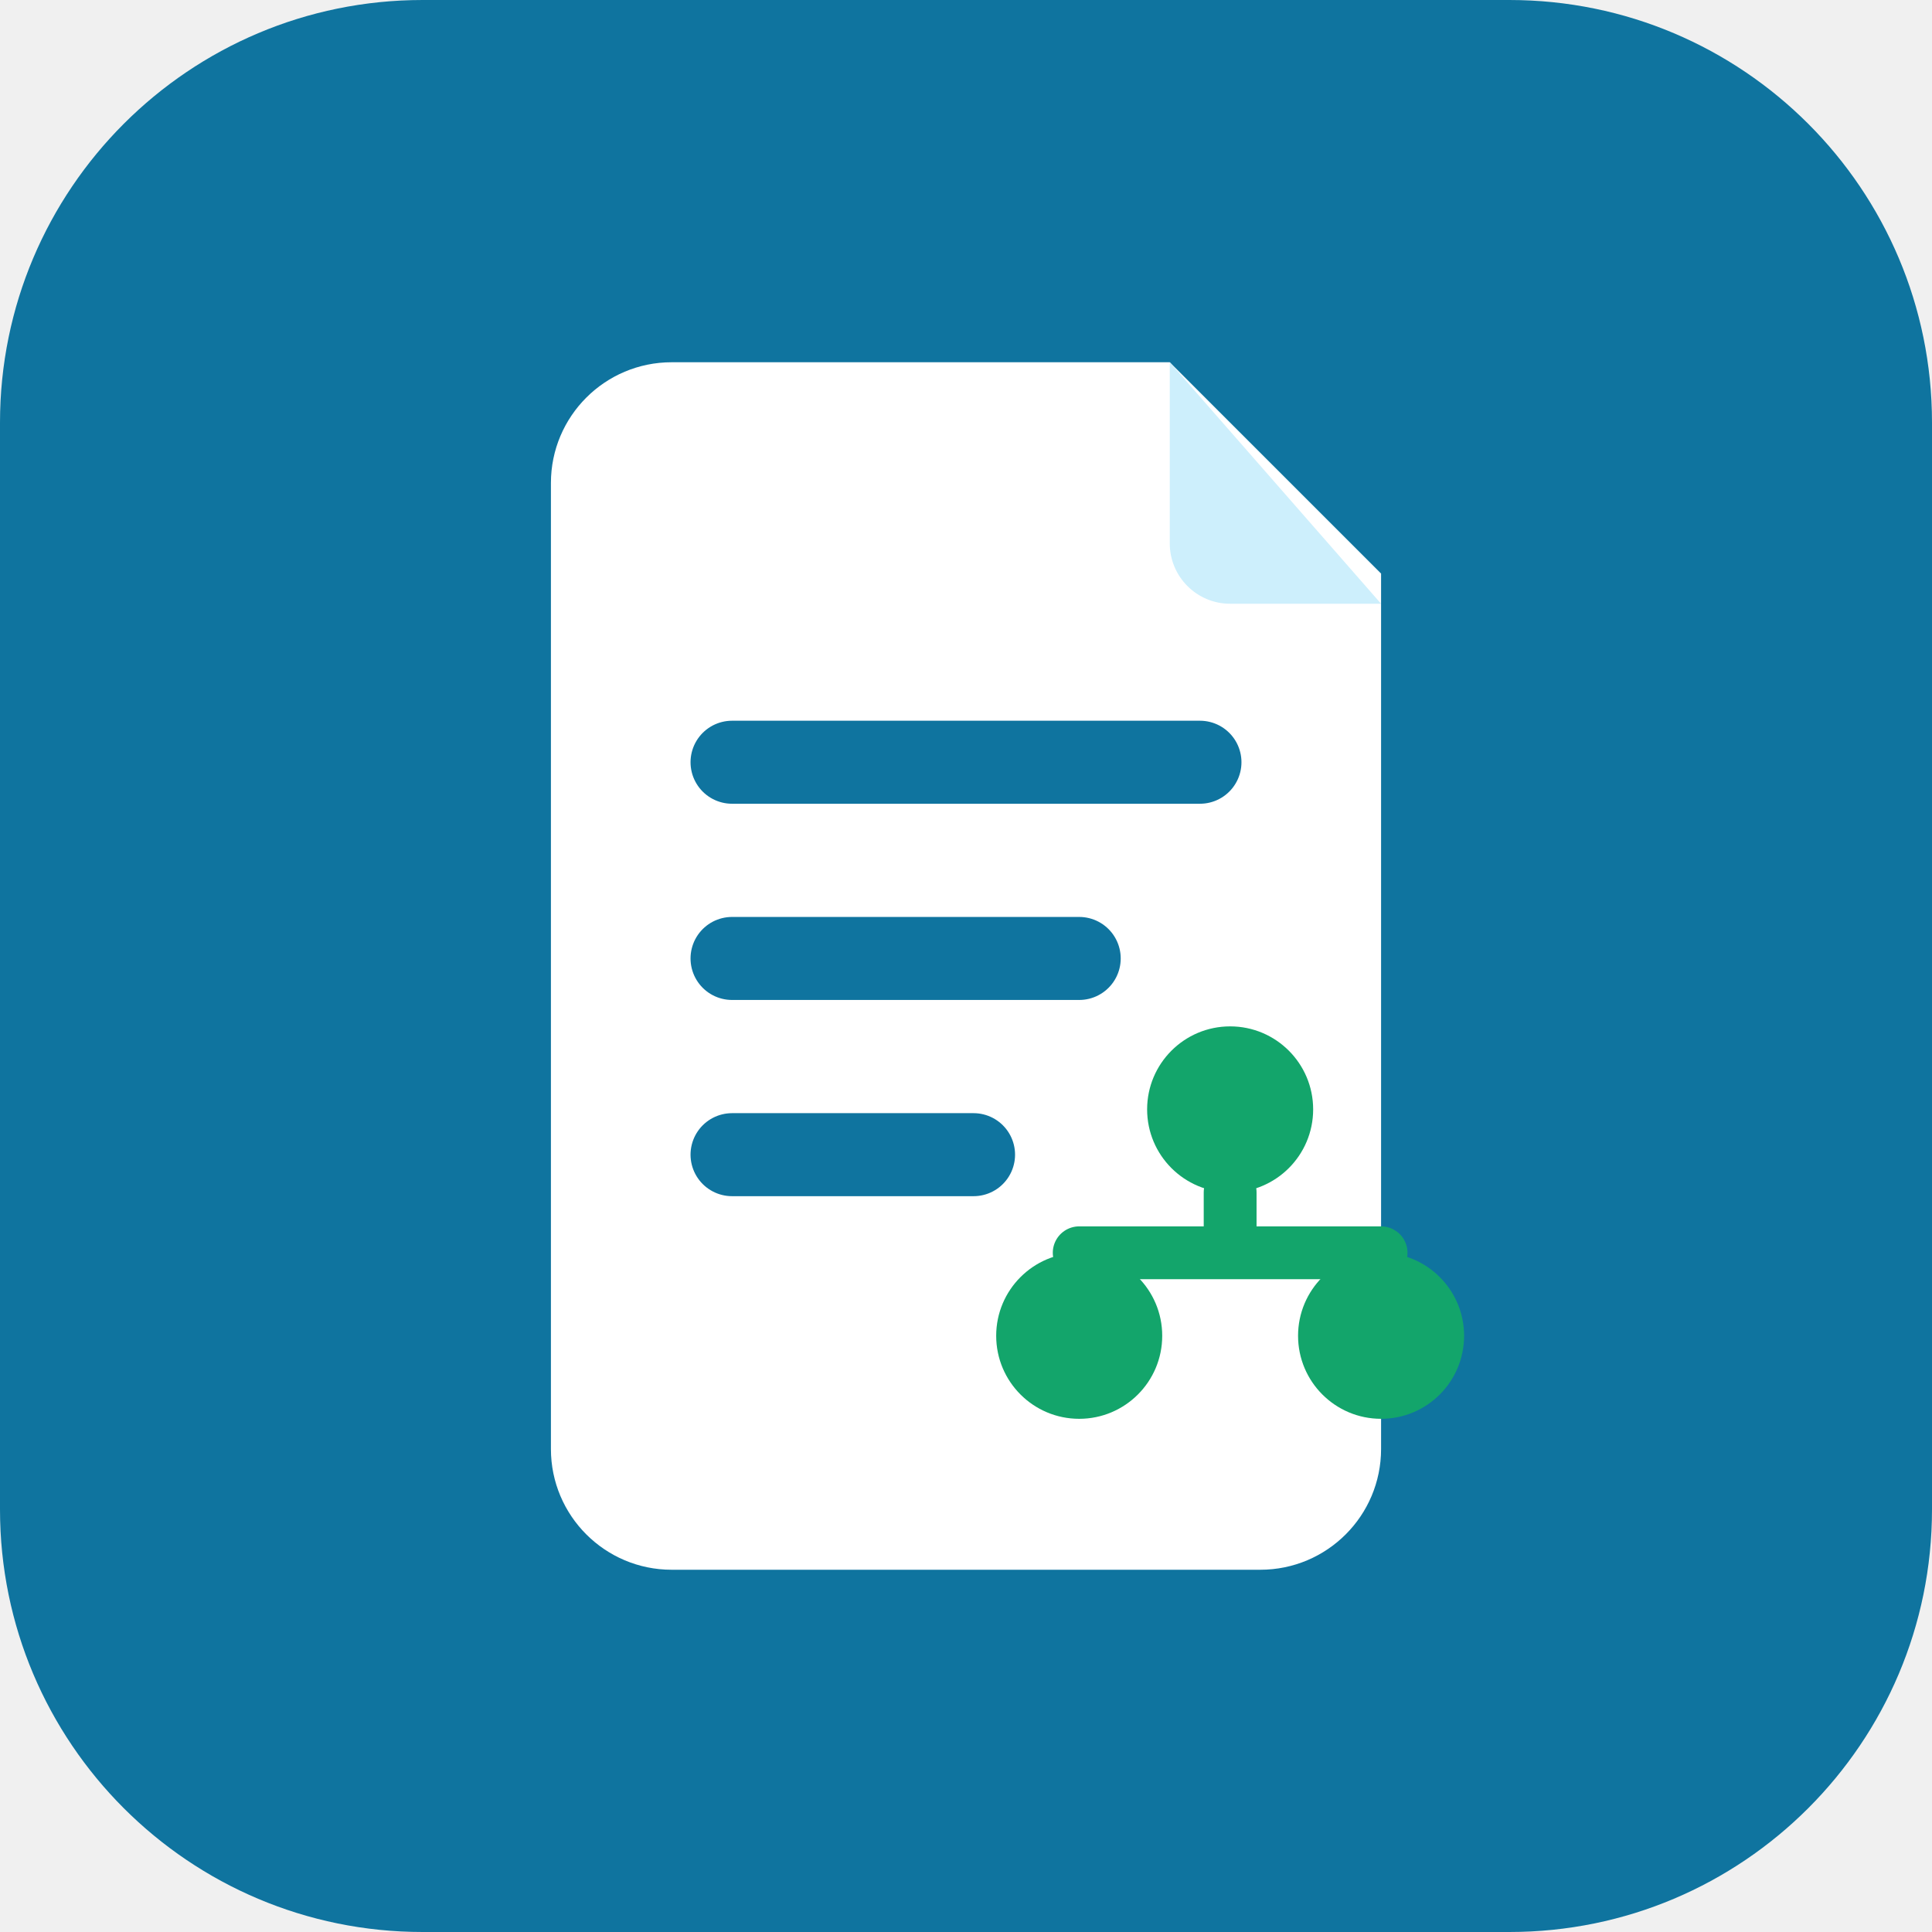
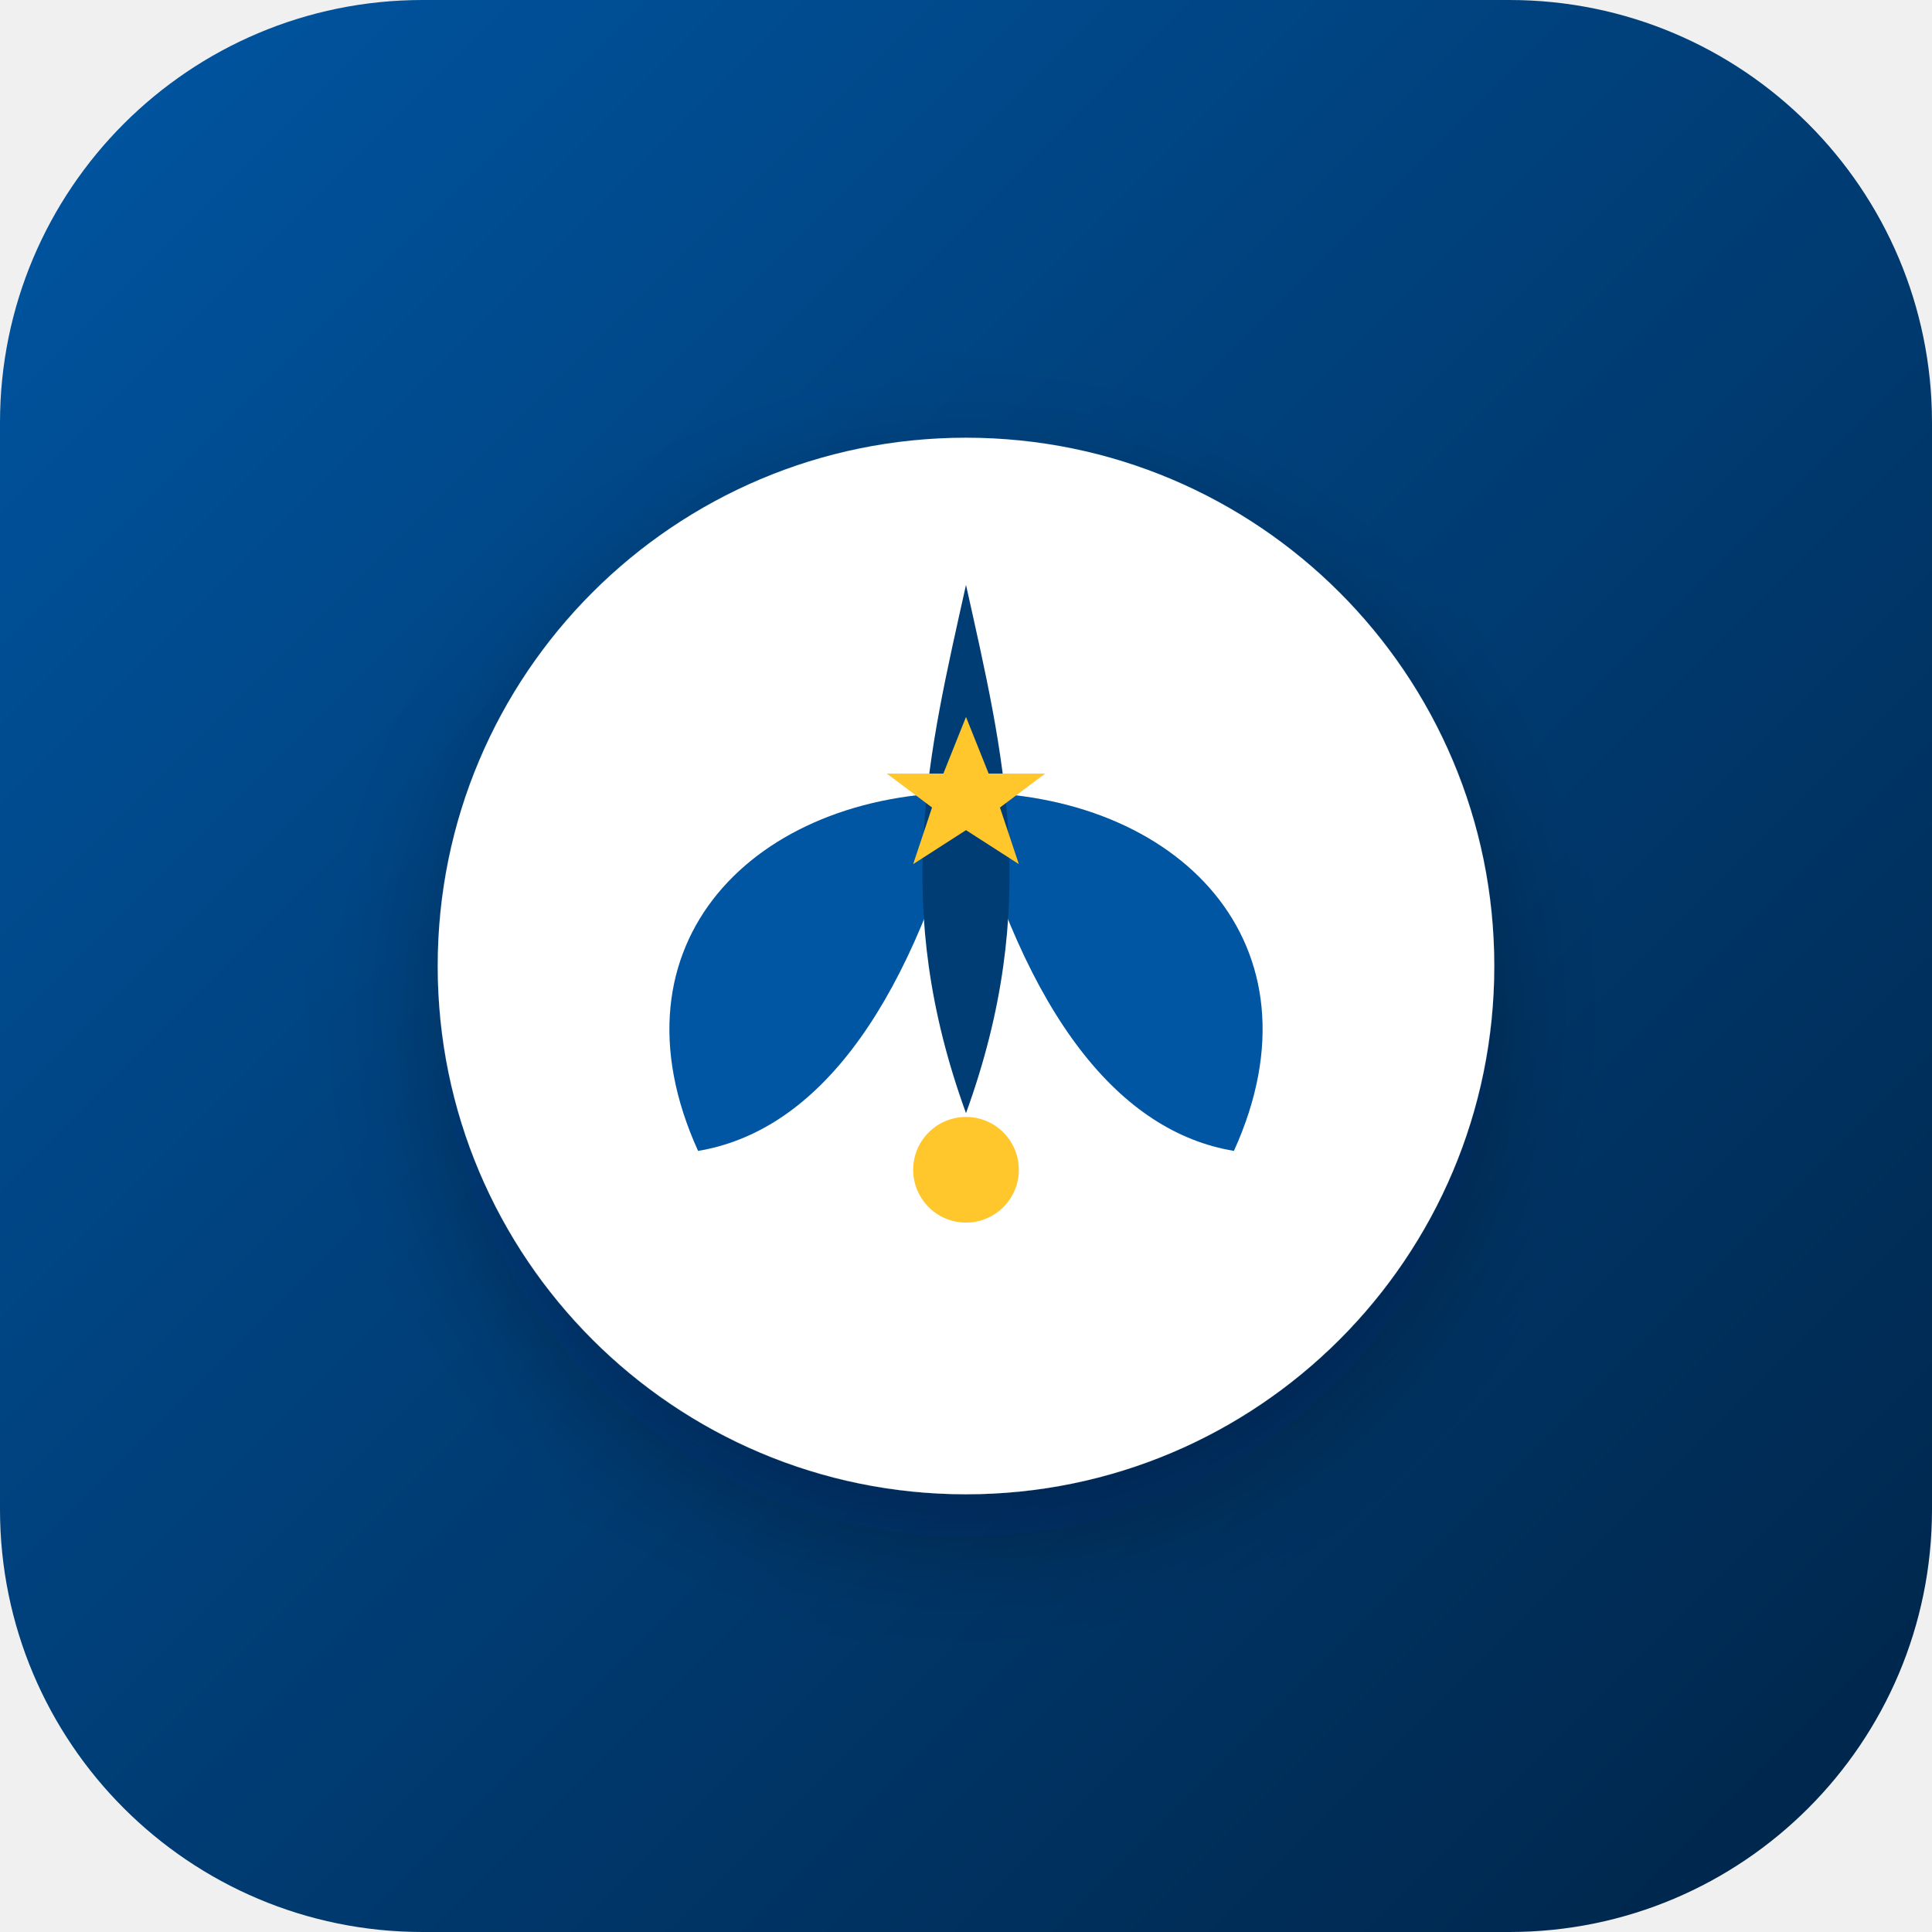
<svg xmlns="http://www.w3.org/2000/svg" width="512" height="512" viewBox="0 0 512 512" fill="none">
-   <rect width="512" height="512" rx="112" fill="#0F749F" />
-   <path d="M146 128C146 110.327 160.327 96 178 96H310L366 152V384C366 401.673 351.673 416 334 416H178C160.327 416 146 401.673 146 384V128Z" fill="white" />
-   <path d="M310 96V144C310 152.837 317.163 160 326 160H366L310 96Z" fill="#CDEFFC" />
-   <path d="M194 202H318" stroke="#0F749F" stroke-width="22" stroke-linecap="round" />
-   <path d="M194 254H286" stroke="#0F749F" stroke-width="22" stroke-linecap="round" />
-   <path d="M194 306H258" stroke="#0F749F" stroke-width="22" stroke-linecap="round" />
-   <circle cx="326" cy="294" r="22" fill="#13A56B" />
-   <circle cx="286" cy="354" r="22" fill="#13A56B" />
-   <circle cx="366" cy="354" r="22" fill="#13A56B" />
-   <path d="M326 316V332M326 332H286M326 332H366" stroke="#13A56B" stroke-width="14" stroke-linecap="round" stroke-linejoin="round" />
+   <defs>
+     <linearGradient id="bcaGrad" x1="0%" y1="0%" x2="100%" y2="100%">
+       <stop offset="0%" stop-color="#0056A3" />
+       <stop offset="100%" stop-color="#002447" />
+     </linearGradient>
+     <filter id="shadow" x="-20%" y="-20%" width="140%" height="140%">
+       <feDropShadow dx="0" dy="12" stdDeviation="16" flood-color="#000b1a" flood-opacity="0.3" />
+     </filter>
+   </defs>
+   <rect width="512" height="512" rx="112" fill="url(#bcaGrad)" />
+   <circle cx="256" cy="256" r="140" fill="white" filter="url(#shadow)" />
+   <g transform="translate(0, -10)">
+     <path d="M256 220 C200 220, 160 260, 185 315 C215 310, 240 280, 256 220 Z" fill="#0056A3" />
+     <path d="M256 220 C312 220, 352 260, 327 315 C297 310, 272 280, 256 220 Z" fill="#0056A3" />
+     <path d="M256 165 C266 210, 276 250, 256 305 C236 250, 246 210, 256 165 Z" fill="#003D75" />
+     <path d="M256 200 L262 215 L277 215 L265 224 L270 239 L256 230 L242 239 L247 224 L235 215 L250 215 Z" fill="#FFC72C" />
+     <circle cx="256" cy="320" r="14" fill="#FFC72C" />
+   </g>
</svg>
